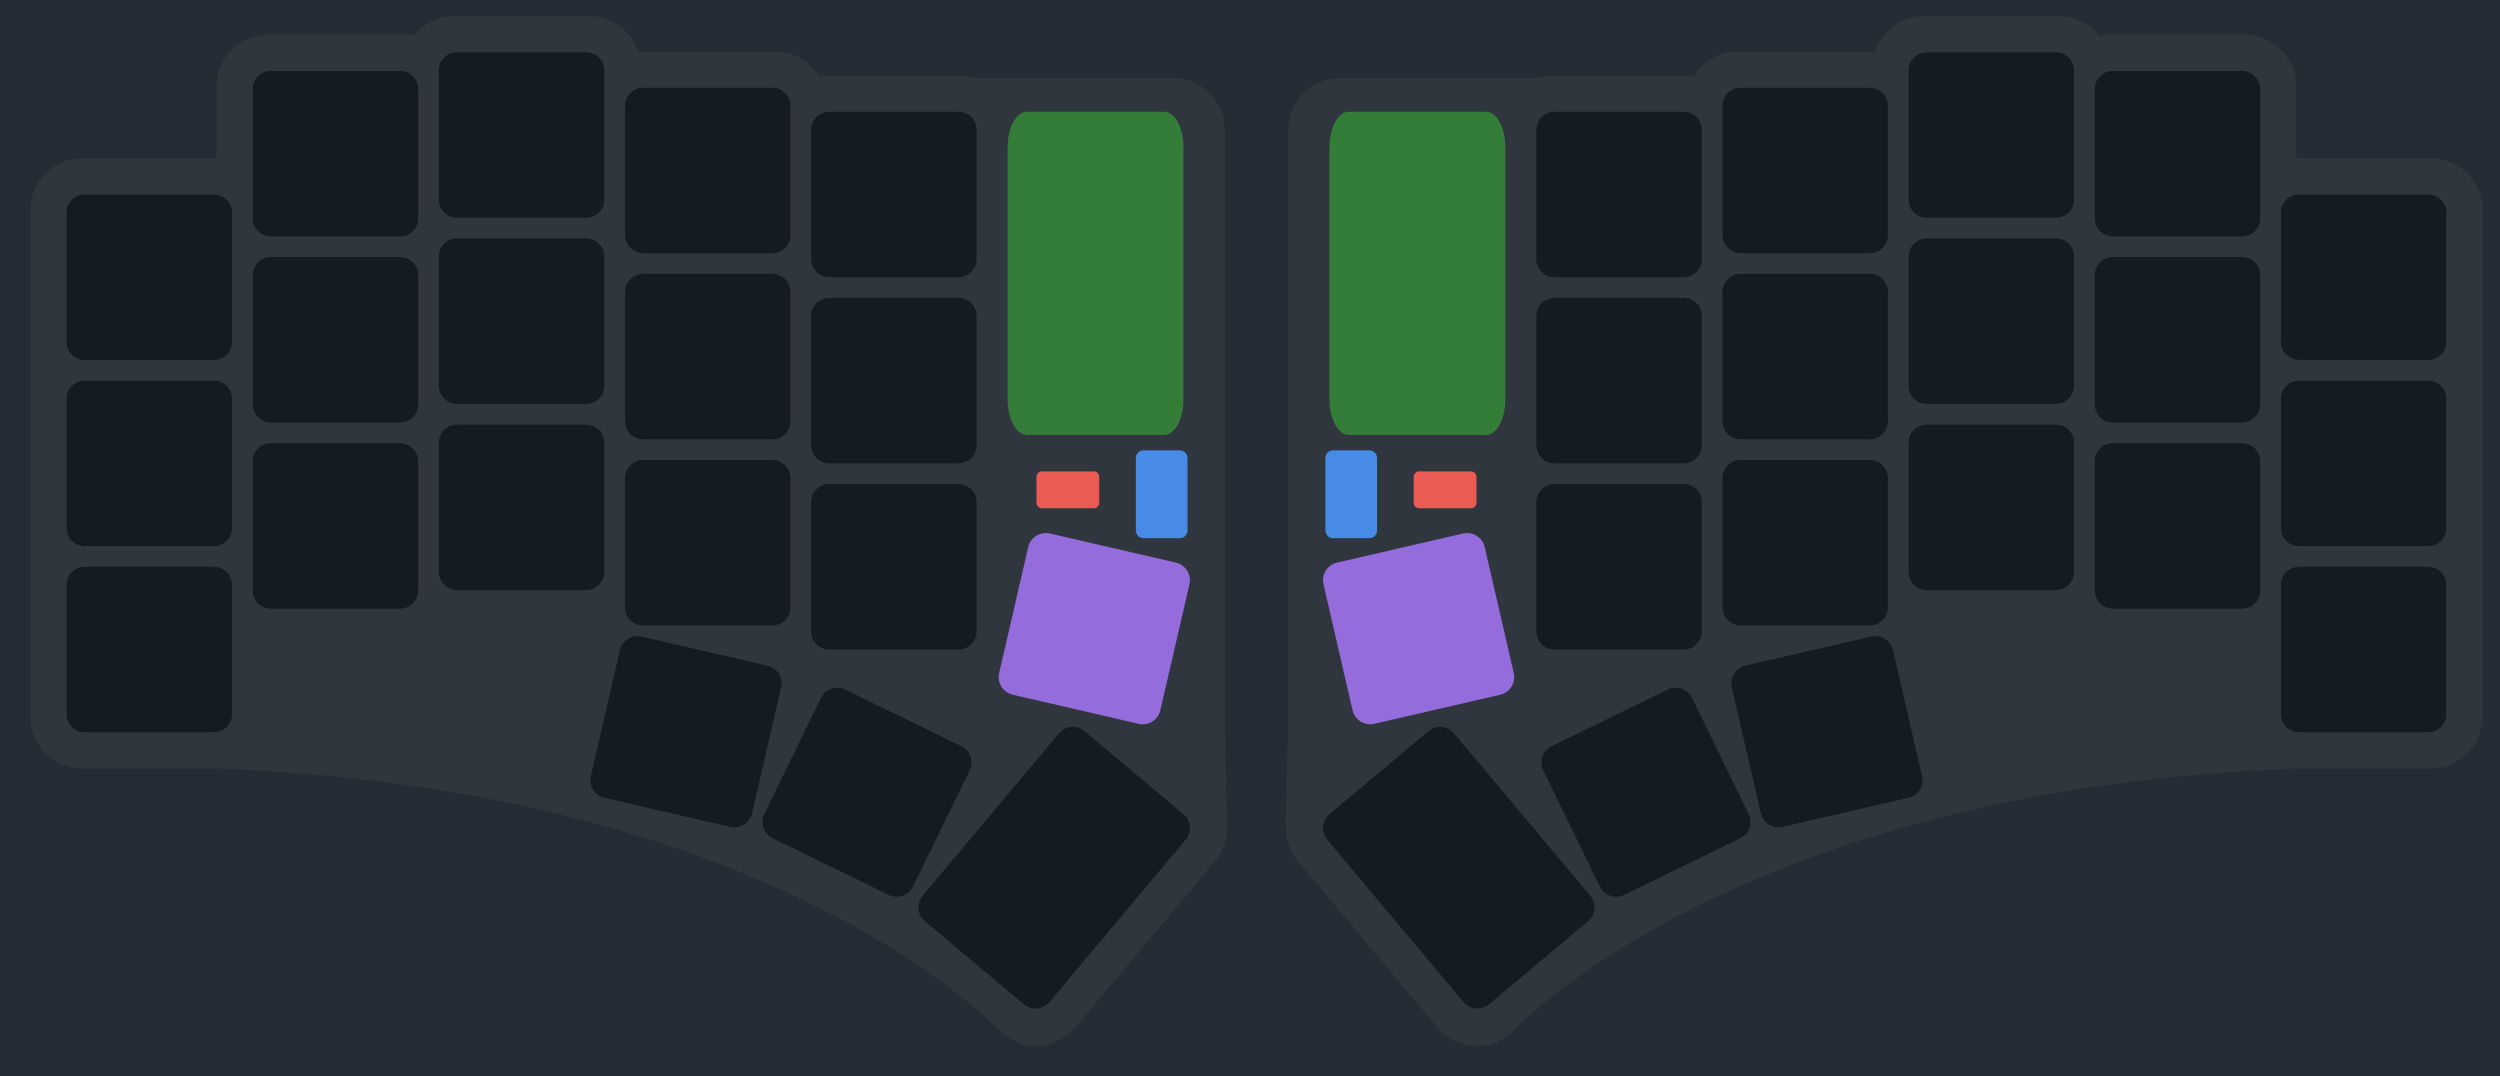
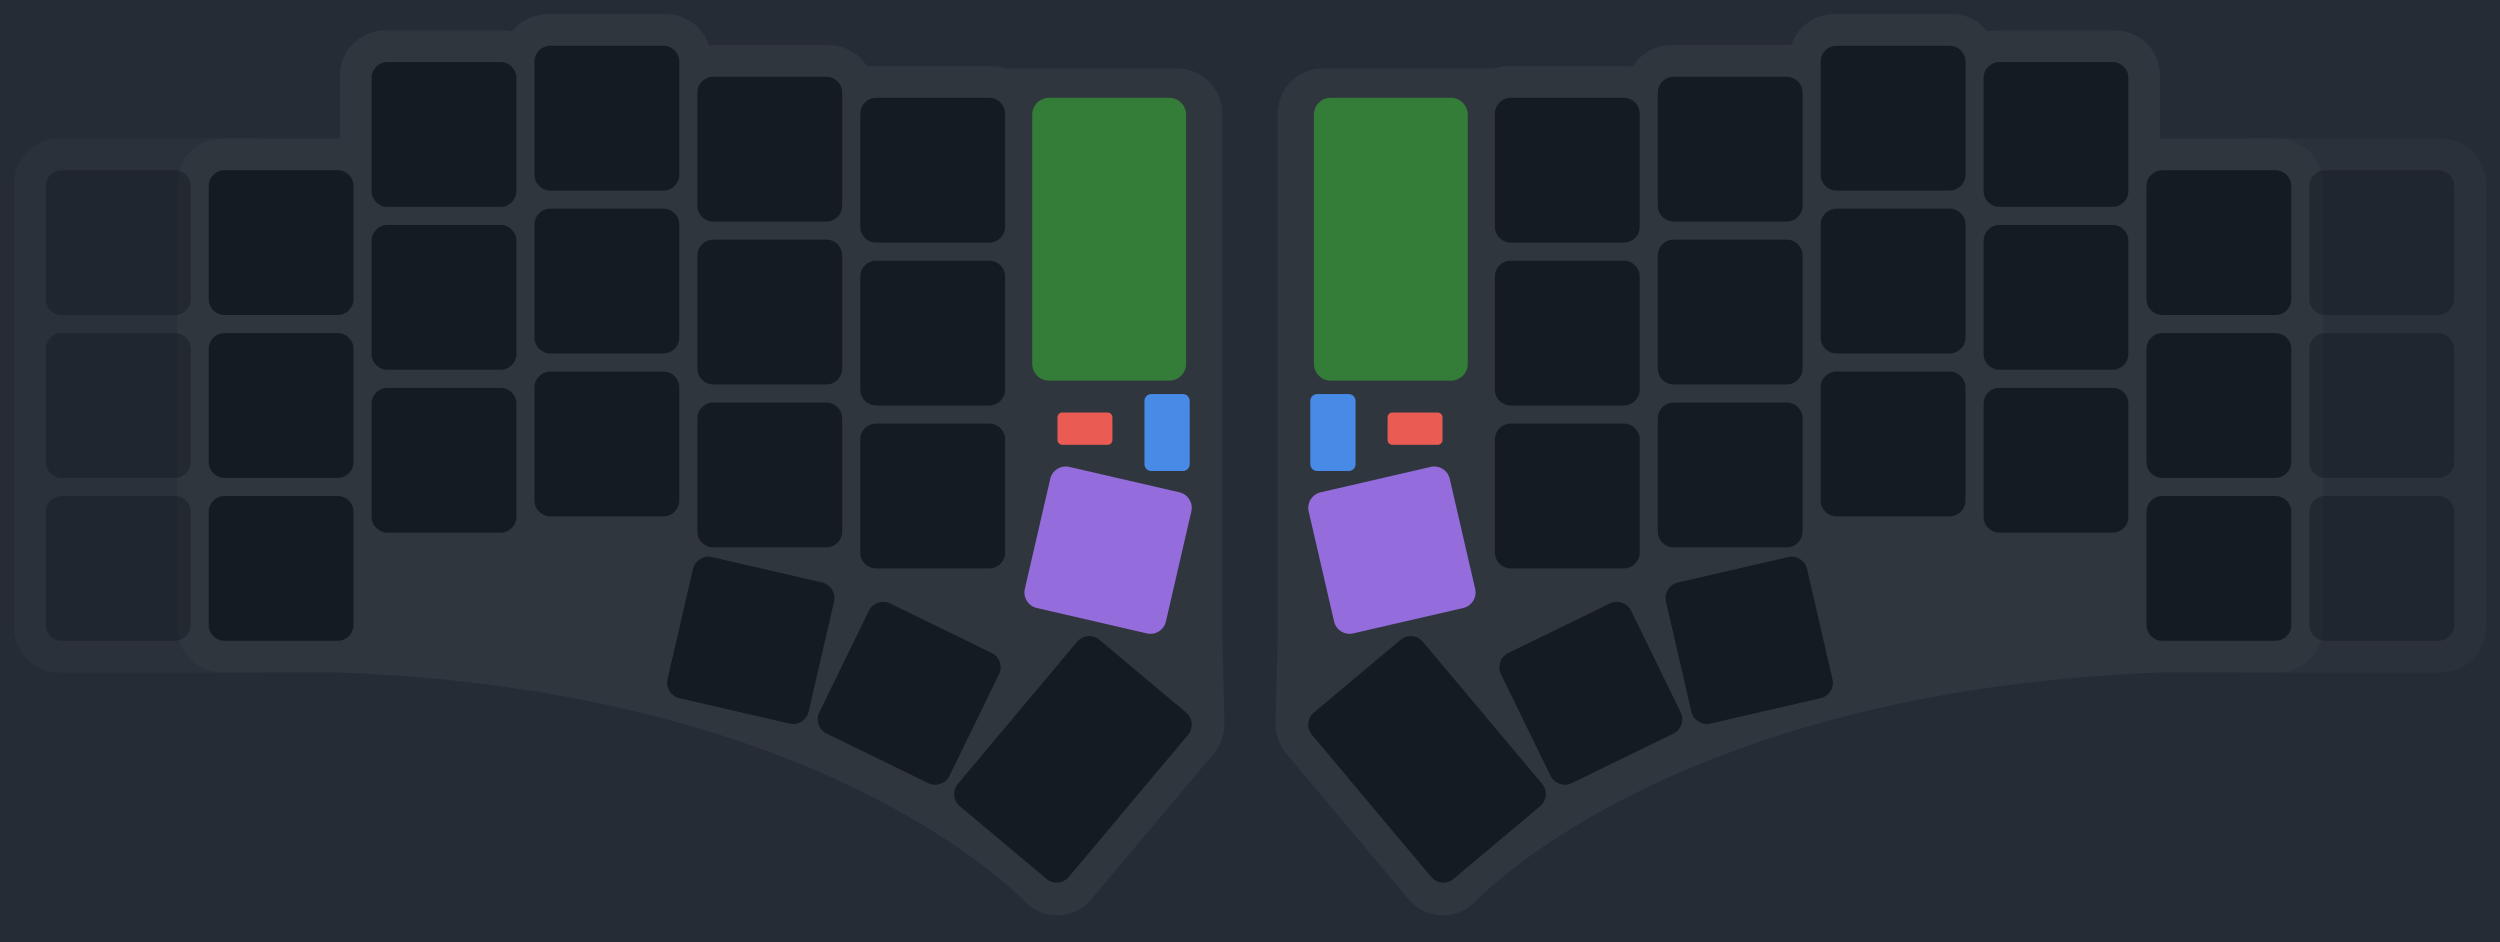
- <svg xmlns="http://www.w3.org/2000/svg" viewBox="95.5 39.5 967 416" width="255.85mm" height="110.07mm" role="img" aria-label="Scoot physical layout" version="1.1" id="svg49">
+ <svg xmlns="http://www.w3.org/2000/svg" viewBox="29 39.5 1105 416" width="292.36mm" height="110.07mm" role="img" aria-label="Scoot physical layout" version="1.1" id="svg49">
  <defs id="defs49" />
  <style id="style1">
  .canvas { fill: #262c36; }
  .cap { stroke: #30363d; stroke-width: 1; }
  .enc { stroke: #30363d; stroke-width: 1; }
  .enc-tread { stroke: rgba(255,255,255,0.35); stroke-width: 2; stroke-linecap: round; }
  .chip rect { stroke: #30363d; stroke-width: 1; }
  .chip text { fill: #fff; font: 600 12.5px system-ui, sans-serif; text-anchor: middle; dominant-baseline: central; }
</style>
-   <rect class="canvas" x="90" y="34" width="983" height="427" id="rect1" />
+   <rect class="canvas" x="24" y="34" width="1115" height="427" id="rect1" />
  <g id="g50-5" transform="translate(154,480)">
    <g id="g24-49" />
    <g id="g25-5" />
    <g id="g26-4" />
    <g id="g27-9" />
    <g id="g28-5" />
    <g id="g29-3" />
    <g id="g30-7" />
    <g id="g31-8" />
    <g id="g32-9" />
    <g id="g33-7" />
    <g id="g34-2" />
    <g id="g35-3" />
    <g id="g36-9" />
    <g id="g37-2" />
    <g id="g38-1" />
    <g id="g39-6" />
    <g id="g40-12" />
    <g id="g41-7" />
    <g transform="rotate(-13,806.4,318.8)" id="g42-11" />
    <g transform="rotate(-26,736.4,342.2)" id="g43-0" />
    <g transform="rotate(-40,664,371.4)" id="g44-6" />
  </g>
  <g id="g28-68-7" transform="translate(-216.5078,408)" />
  <g id="g50-1" transform="translate(87.23175,530.198)">
    <g id="g24-9" />
    <g id="g25-9" />
    <g id="g26-3" />
    <g id="g27-0" />
    <g id="g28-6" />
    <g id="g29-4" />
    <g id="g30-0" />
    <g id="g31-62" />
    <g id="g32-7" />
    <g id="g33-6" />
    <g id="g34-8" />
    <g id="g35-2" />
    <g id="g36-29" />
    <g id="g37-6" />
    <g id="g38-27" />
    <g id="g39-1" />
    <g id="g40-1" />
    <g id="g41-9" />
    <g transform="rotate(-13,806.4,318.8)" id="g42-1" />
    <g transform="rotate(-26,736.4,342.2)" id="g43-9" />
    <g transform="rotate(-40,664,371.4)" id="g44-0" />
  </g>
  <g id="g39-0-5" transform="translate(4.723989,530.198)" />
  <g id="g50-7" transform="translate(-2.178737e-6,447.5649)">
    <g id="g24-7" />
    <g id="g25-4" />
    <g id="g26-1" />
    <g id="g27-8" />
    <g id="g28-3" />
    <g id="g29-8" />
    <g id="g30-21" />
    <g id="g31-5" />
    <g id="g32-1" />
    <g id="g33-8" />
    <g id="g34-0" />
    <g id="g35-4" />
    <g id="g36-2" />
    <g id="g37-8" />
    <g id="g38-28" />
    <g id="g39-7" />
    <g id="g40-40" />
    <g id="g41-2" />
    <g transform="rotate(-13,806.4,318.8)" id="g42-9" />
    <g transform="rotate(-26,736.4,342.2)" id="g43-8" />
    <g transform="rotate(-40,664,371.4)" id="g44-3" />
  </g>
  <g id="g39-0-1" transform="translate(-83.00776,447.5649)" />
  <g id="g24-4" transform="translate(-117.9922,-33.5)" />
  <g id="g25-8" transform="translate(-117.9922,-33.5)" />
  <g id="g26-5" transform="translate(-117.9922,-33.5)" />
  <g id="g27-3" transform="translate(-117.9922,-33.5)" />
  <g id="g28-1" transform="translate(-117.9922,-33.5)" />
  <g id="g29-6" transform="translate(-117.9922,-33.5)" />
  <g id="g30-2" transform="translate(-117.9922,-33.5)" />
  <g id="g31-6" transform="translate(-117.9922,-33.5)" />
  <g id="g32-5" transform="translate(-117.9922,-33.5)" />
  <g id="g33-4" transform="translate(-117.9922,-33.5)" />
  <g id="g34-6" transform="translate(-117.9922,-33.5)" />
  <g id="g35-6" transform="translate(-117.9922,-33.5)" />
  <g id="g36-3" transform="translate(-117.9922,-33.5)" />
  <g id="g37-4" transform="translate(-117.9922,-33.5)" />
  <g id="g38-2" transform="translate(-117.9922,-33.5)" />
  <g id="g39-4" transform="translate(-117.9922,-33.5)" />
  <g id="g40-4" transform="translate(-117.9922,-33.5)" />
  <g id="g41-3" transform="translate(-117.9922,-33.5)" />
  <g transform="rotate(-13,600.391,819.8523)" id="g42-7" />
  <g transform="rotate(-26,604.8517,580.9903)" id="g43-6" />
  <g transform="rotate(-40,558.9836,516.7405)" id="g44-8" />
-   <g id="g5-7" transform="matrix(-1,0,0,1,1163,-0.5004655)">
-     <path id="case-outline-right-1" style="fill:#30363d;fill-opacity:1;stroke:none" d="m 839.75,46.224 c -8.886,0 -16.383,5.738 -19.004,13.725 -0.33,-0.016 -0.662,-0.025 -0.996,-0.025 h -52 c -7.229,0 -13.538,3.799 -17.051,9.516 -0.962,-0.141 -1.947,-0.215 -2.949,-0.215 h -52 c -2.198,0 -4.308,0.351 -6.283,1 h -75.715 c -11.08,0 -20,8.92 -20,20 v 229.266 l -0.91,39.756 c -0.222,4.832 1.307,9.759 4.676,13.774 l 53.995,64.346 c 7.122,8.488 19.688,9.587 28.176,2.465 v -0.002 c 0.22,-0.243 85.586,-94.385 304.061,-102.604 h 0.002 52 c 11.08,0 20,-8.92 20,-20 v -52 -20 -52 -19.998 -52 c 0,-11.08 -8.92,-20 -20,-20 H 983.749 V 73.424 c 0,-11.08 -8.92,-20 -20,-20 h -51.998 c -1.458,0 -2.878,0.156 -4.246,0.449 -3.655,-4.662 -9.344,-7.649 -15.754,-7.649 z" />
-     <g id="g27-1" style="stroke:none" transform="translate(-4.2501,36.22398)">
-       <rect class="cap" x="982" y="79" width="64" height="64" rx="7" fill="#151b23" id="rect27-5" style="stroke:none;stroke-width:1" />
-     </g>
-     <g id="g28-9" style="stroke:none" transform="translate(-4.2501,36.22398)">
-       <rect class="cap" x="982" y="151" width="64" height="64" rx="7" fill="#151b23" id="rect28-7" style="stroke:none;stroke-width:1" />
-     </g>
-     <g id="g29-7" style="stroke:none" transform="translate(-4.2501,36.22398)">
-       <rect class="cap" x="982" y="223" width="64" height="64" rx="7" fill="#151b23" id="rect29-6" style="stroke:none;stroke-width:1" />
-     </g>
-     <g id="g30-73" style="stroke:none" transform="translate(-4.2501,4.223721)">
-       <rect class="cap" x="910" y="63.2" width="64" height="64" rx="7" fill="#151b23" id="rect30-6" style="stroke:none;stroke-width:1" />
-     </g>
-     <g id="g31-56" style="stroke:none" transform="translate(-4.2501,4.223721)">
-       <rect class="cap" x="910" y="135.2" width="64" height="64" rx="7" fill="#151b23" id="rect31-3" style="stroke:none;stroke-width:1" />
-     </g>
-     <g id="g32-94" style="stroke:none" transform="translate(-4.2501,4.223721)">
-       <rect class="cap" x="910" y="207.2" width="64" height="64" rx="7" fill="#151b23" id="rect32-8" style="stroke:none;stroke-width:1" />
-     </g>
-     <g id="g33-1" style="stroke:none" transform="translate(-4.2501,4.223721)">
-       <rect class="cap" x="838" y="56" width="64" height="64" rx="7" fill="#151b23" id="rect33-2" style="stroke:none;stroke-width:1" />
-     </g>
-     <g id="g34-9" style="stroke:none" transform="translate(-4.2501,4.223721)">
-       <rect class="cap" x="838" y="128" width="64" height="64" rx="7" fill="#151b23" id="rect34-3" style="stroke:none;stroke-width:1" />
-     </g>
-     <g id="g35-9" style="stroke:none" transform="translate(-4.2501,4.223721)">
-       <rect class="cap" x="838" y="200" width="64" height="64" rx="7" fill="#151b23" id="rect35-0" style="stroke:none;stroke-width:1" />
-     </g>
-     <g id="g36-8" style="stroke:none" transform="translate(-4.2501,4.223721)">
-       <rect class="cap" x="766" y="69.7" width="64" height="64" rx="7" fill="#151b23" id="rect36-8" style="stroke:none;stroke-width:1" />
-     </g>
-     <g id="g37-5" style="stroke:none" transform="translate(-4.2501,4.223721)">
-       <rect class="cap" x="766" y="141.7" width="64" height="64" rx="7" fill="#151b23" id="rect37-0" style="stroke:none;stroke-width:1" />
-     </g>
-     <g id="g38-9" style="stroke:none" transform="translate(-4.2501,4.223721)">
-       <rect class="cap" x="766" y="213.7" width="64" height="64" rx="7" fill="#151b23" id="rect38-63" style="stroke:none;stroke-width:1" />
-     </g>
-     <g id="g39-8" style="stroke:none" transform="translate(-4.2501,4.223721)">
-       <rect class="cap" x="694" y="79" width="64" height="64" rx="7" fill="#151b23" id="rect39-56" style="stroke:none;stroke-width:1" />
-     </g>
-     <g id="g40-11" style="stroke:none" transform="translate(-4.2501,4.223721)">
-       <rect class="cap" x="694" y="151" width="64" height="64" rx="7" fill="#151b23" id="rect40-5" style="stroke:none;stroke-width:1" />
-     </g>
-     <g id="g41-98" style="stroke:none" transform="translate(-4.2501,4.223721)">
-       <rect class="cap" x="694" y="223" width="64" height="64" rx="7" fill="#151b23" id="rect41-4" style="stroke:none;stroke-width:1" />
-     </g>
-     <g transform="rotate(-13,822.8105,339.5632)" id="g42-8" style="stroke:none">
-       <rect class="cap" x="774.4" y="286.8" width="64" height="64" rx="7" fill="#151b23" id="rect42-1" style="stroke:none;stroke-width:1" />
-     </g>
-     <g transform="rotate(-26,743.4224,353.5165)" id="g43-03" style="stroke:none">
-       <rect class="cap" x="704.4" y="310.2" width="64" height="64" rx="7" fill="#151b23" id="rect43-0" style="stroke:none;stroke-width:1" />
-     </g>
-     <g transform="rotate(-40,667.6772,379.3504)" id="g44-4" style="stroke:none">
-       <rect class="cap" x="632" y="323.4" width="64" height="96" rx="7" fill="#151b23" id="rect44-4" style="stroke:none;stroke-width:1" />
-     </g>
-     <g id="g36-99-5-6-4" transform="matrix(1.0625,0,0,1.953125,-204.1251,-52.90909)" style="fill:#347d39;fill-opacity:1;stroke:none">
-       <rect class="cap" x="766" y="69.7" width="64" height="64" rx="7" fill="#151b23" id="rect36-4-8-3-4" style="fill:#347d39;fill-opacity:1;stroke:none;stroke-width:1" />
-     </g>
-     <g transform="rotate(-13,568.9037,1012.665)" id="g42-76-3-7" style="fill:#946cdc;fill-opacity:1;stroke:none">
-       <rect class="cap" x="774.4" y="286.8" width="64" height="64" rx="7" fill="#151b23" id="rect42-0-8-6" style="fill:#946cdc;fill-opacity:1;stroke:none;stroke-width:1" />
-     </g>
-     <g id="usbc-right-3" style="fill:#478be6;fill-opacity:1;stroke:none" transform="rotate(90,671.9905,276.1631)">
-       <rect x="610" y="320" width="34" height="20" rx="3" id="rect-usbc-right-1" style="fill:#478be6;fill-opacity:1;stroke:none" />
-     </g>
-     <g id="usbc-right-7-7" style="fill:#ea5c53;fill-opacity:1;stroke:none" transform="matrix(-0.7140354,0,0,-0.7140354,1102.152,465.0922)">
-       <rect x="610" y="320" width="34" height="20" rx="3" id="rect-usbc-right-6-5" style="fill:#ea5c53;fill-opacity:1;stroke:none" />
-     </g>
-     <path style="fill:#c69026;fill-opacity:1;stroke:none;stroke-width:13;stroke-linejoin:round;stroke-opacity:0.949;paint-order:markers stroke fill" d="m 602.982,367.747 53.213,82.029" id="path1-9" />
+   <g id="g3">
+     <path id="bk-tab-l" style="opacity:0.5;fill:#30363d;fill-opacity:1;stroke:none" d="M -55.25 100.724 C -44.17 100.724 -35.25 109.644 -35.25 120.724 L -35.25 316.723 C -35.25 327.803 -44.17 336.724 -55.25 336.724 L -107.249 336.724 L -145.002 336.724 L -145.002 100.724 L -107.249 100.724 L -55.25 100.724 z " transform="scale(-1,1)" />
+     <path id="case-outline-right-1" style="fill:#30363d;fill-opacity:1;stroke:none" d="m 323.25,45.724 c 8.886,0 16.383,5.738 19.004,13.725 0.33,-0.016 0.662,-0.025 0.996,-0.025 h 52 c 7.229,0 13.538,3.799 17.051,9.516 0.962,-0.141 1.947,-0.215 2.949,-0.215 h 52 c 2.198,0 4.308,0.351 6.283,1 h 75.715 c 11.08,0 20,8.92 20,20 V 318.99 l 0.91,39.756 c 0.222,4.832 -1.307,9.759 -4.676,13.774 l -53.995,64.346 c -7.122,8.488 -19.688,9.587 -28.176,2.465 v -0.002 C 483.093,439.085 397.728,344.944 179.253,336.724 h -0.002 -52 c -11.08,0 -20,-8.92 -20,-20 V 264.724 244.724 192.723 172.725 120.725 c 0,-11.08 8.92,-20 20,-20 h 52 V 72.923 c 0,-11.08 8.92,-20 20,-20 h 51.998 c 1.458,0 2.878,0.156 4.246,0.449 3.655,-4.662 9.344,-7.649 15.754,-7.649 z" />
+     <rect class="cap" x="-185.25" y="114.724" width="64" height="64" rx="7" fill="#151b23" id="rect27-5" style="stroke:none;stroke-width:1" transform="scale(-1,1)" />
+     <rect class="cap" x="-185.25" y="186.724" width="64" height="64" rx="7" fill="#151b23" id="rect28-7" style="stroke:none;stroke-width:1" transform="scale(-1,1)" />
+     <rect class="cap" x="-185.25" y="258.724" width="64" height="64" rx="7" fill="#151b23" id="rect29-6" style="stroke:none;stroke-width:1" transform="scale(-1,1)" />
+     <rect class="cap" x="-257.25" y="66.923" width="64" height="64" rx="7" fill="#151b23" id="rect30-6" style="stroke:none;stroke-width:1" transform="scale(-1,1)" />
+     <rect class="cap" x="-257.25" y="138.923" width="64" height="64" rx="7" fill="#151b23" id="rect31-3" style="stroke:none;stroke-width:1" transform="scale(-1,1)" />
+     <rect class="cap" x="-257.25" y="210.923" width="64" height="64" rx="7" fill="#151b23" id="rect32-8" style="stroke:none;stroke-width:1" transform="scale(-1,1)" />
+     <rect class="cap" x="-329.25" y="59.723" width="64" height="64" rx="7" fill="#151b23" id="rect33-2" style="stroke:none;stroke-width:1" transform="scale(-1,1)" />
+     <rect class="cap" x="-329.25" y="131.723" width="64" height="64" rx="7" fill="#151b23" id="rect34-3" style="stroke:none;stroke-width:1" transform="scale(-1,1)" />
+     <rect class="cap" x="-329.25" y="203.723" width="64" height="64" rx="7" fill="#151b23" id="rect35-0" style="stroke:none;stroke-width:1" transform="scale(-1,1)" />
+     <rect class="cap" x="-401.25" y="73.423" width="64" height="64" rx="7" fill="#151b23" id="rect36-8" style="stroke:none;stroke-width:1" transform="scale(-1,1)" />
+     <rect class="cap" x="-401.25" y="145.423" width="64" height="64" rx="7" fill="#151b23" id="rect37-0" style="stroke:none;stroke-width:1" transform="scale(-1,1)" />
+     <rect class="cap" x="-401.25" y="217.423" width="64" height="64" rx="7" fill="#151b23" id="rect38-63" style="stroke:none;stroke-width:1" transform="scale(-1,1)" />
+     <rect class="cap" x="-473.25" y="82.723" width="64" height="64" rx="7" fill="#151b23" id="rect39-56" style="stroke:none;stroke-width:1" transform="scale(-1,1)" />
+     <rect class="cap" x="-473.25" y="154.723" width="64" height="64" rx="7" fill="#151b23" id="rect40-5" style="stroke:none;stroke-width:1" transform="scale(-1,1)" />
+     <rect class="cap" x="-473.25" y="226.723" width="64" height="64" rx="7" fill="#151b23" id="rect41-4" style="stroke:none;stroke-width:1" transform="scale(-1,1)" />
+     <rect class="cap" x="-456.153" y="201.083" width="64" height="64" rx="7" fill="#151b23" id="rect42-1" style="stroke:none;stroke-width:1" transform="matrix(-0.9743701,-0.2249511,-0.2249511,0.9743701,0,0)" />
+     <rect class="cap" x="-570.888" y="90.042" width="64" height="64" rx="7" fill="#151b23" id="rect43-0" style="stroke:none;stroke-width:1" transform="matrix(-0.8987941,-0.4383711,-0.4383711,0.8987941,0,0)" />
+     <rect class="cap" x="-658.636" y="-84.122" width="64" height="96" rx="7" fill="#151b23" id="rect44-4" style="stroke:none;stroke-width:1" transform="matrix(-0.7660444,-0.6427876,-0.6427876,0.7660444,0,0)" />
+     <rect class="cap" x="-553.25" y="82.723" width="68" height="125" rx="7.438" fill="#151b23" id="rect36-4-8-3-4" style="fill:#347d39;fill-opacity:1;stroke:none;stroke-width:1.441" transform="scale(-1,1)" />
+     <rect class="cap" x="-601.061" y="126.715" width="64" height="64" rx="7" fill="#151b23" id="rect42-0-8-6" style="fill:#946cdc;fill-opacity:1;stroke:none;stroke-width:1" transform="matrix(-0.9743701,-0.2249511,-0.2249511,0.9743701,0,0)" />
+     <rect x="213.672" y="534.846" width="34" height="20" rx="3" id="rect-usbc-right-1" style="fill:#478be6;fill-opacity:1;stroke:none" transform="matrix(0,1,1,0,0,0)" />
+     <rect x="496.409" y="-236.1" width="24.277" height="14.281" rx="2.142" id="rect-usbc-right-6-5" style="fill:#ea5c53;fill-opacity:1;stroke:none;stroke-width:0.714" transform="scale(1,-1)" />
+     <path style="fill:#c69026;fill-opacity:1;stroke:none;stroke-width:13;stroke-linejoin:round;stroke-opacity:0.949;paint-order:markers stroke fill" d="m 560.018,367.247 -53.213,82.029" id="path1-9" />
+     <rect x="-113.25" y="114.724" width="64" height="64" rx="7" id="bk-k1-l" style="opacity:0.5;fill:#151b23;stroke:none" transform="scale(-1,1)" />
+     <rect x="-113.25" y="186.724" width="64" height="64" rx="7" id="bk-k2-l" style="opacity:0.5;fill:#151b23;stroke:none" transform="scale(-1,1)" />
+     <rect x="-113.25" y="258.724" width="64" height="64" rx="7" id="bk-k3-l" style="opacity:0.5;fill:#151b23;stroke:none" transform="scale(-1,1)" />
  </g>
-   <g id="g5" transform="translate(-5e-5,-0.5004655)">
-     <path id="case-outline-right" style="fill:#30363d;fill-opacity:1;stroke:none" d="m 839.75,46.224 c -8.886,0 -16.383,5.738 -19.004,13.725 -0.33,-0.016 -0.662,-0.025 -0.996,-0.025 h -52 c -7.229,0 -13.538,3.799 -17.051,9.516 -0.962,-0.141 -1.947,-0.215 -2.949,-0.215 h -52 c -2.198,0 -4.308,0.351 -6.283,1 h -75.715 c -11.08,0 -20,8.92 -20,20 v 229.266 l -0.91,39.756 c -0.222,4.832 1.307,9.759 4.676,13.774 l 53.995,64.346 c 7.122,8.488 19.688,9.587 28.176,2.465 v -0.002 c 0.22,-0.243 85.586,-94.385 304.061,-102.604 h 0.002 52 c 11.08,0 20,-8.92 20,-20 v -52 -20 -52 -19.998 -52 c 0,-11.08 -8.92,-20 -20,-20 H 983.749 V 73.424 c 0,-11.08 -8.92,-20 -20,-20 h -51.998 c -1.458,0 -2.878,0.156 -4.246,0.449 -3.655,-4.662 -9.344,-7.649 -15.754,-7.649 z" />
-     <g id="g27" style="stroke:none" transform="translate(-4.2501,36.22398)">
-       <rect class="cap" x="982" y="79" width="64" height="64" rx="7" fill="#151b23" id="rect27" style="stroke:none" />
-     </g>
-     <g id="g28" style="stroke:none" transform="translate(-4.2501,36.22398)">
-       <rect class="cap" x="982" y="151" width="64" height="64" rx="7" fill="#151b23" id="rect28" style="stroke:none" />
-     </g>
-     <g id="g29" style="stroke:none" transform="translate(-4.2501,36.22398)">
-       <rect class="cap" x="982" y="223" width="64" height="64" rx="7" fill="#151b23" id="rect29" style="stroke:none" />
-     </g>
-     <g id="g30" style="stroke:none" transform="translate(-4.2501,4.223721)">
-       <rect class="cap" x="910" y="63.2" width="64" height="64" rx="7" fill="#151b23" id="rect30" style="stroke:none" />
-     </g>
-     <g id="g31" style="stroke:none" transform="translate(-4.2501,4.223721)">
-       <rect class="cap" x="910" y="135.2" width="64" height="64" rx="7" fill="#151b23" id="rect31" style="stroke:none" />
-     </g>
-     <g id="g32" style="stroke:none" transform="translate(-4.2501,4.223721)">
-       <rect class="cap" x="910" y="207.2" width="64" height="64" rx="7" fill="#151b23" id="rect32" style="stroke:none" />
-     </g>
-     <g id="g33" style="stroke:none" transform="translate(-4.2501,4.223721)">
-       <rect class="cap" x="838" y="56" width="64" height="64" rx="7" fill="#151b23" id="rect33" style="stroke:none" />
-     </g>
-     <g id="g34" style="stroke:none" transform="translate(-4.2501,4.223721)">
-       <rect class="cap" x="838" y="128" width="64" height="64" rx="7" fill="#151b23" id="rect34" style="stroke:none" />
-     </g>
-     <g id="g35" style="stroke:none" transform="translate(-4.2501,4.223721)">
-       <rect class="cap" x="838" y="200" width="64" height="64" rx="7" fill="#151b23" id="rect35" style="stroke:none" />
-     </g>
-     <g id="g36" style="stroke:none" transform="translate(-4.2501,4.223721)">
-       <rect class="cap" x="766" y="69.7" width="64" height="64" rx="7" fill="#151b23" id="rect36" style="stroke:none" />
-     </g>
-     <g id="g37" style="stroke:none" transform="translate(-4.2501,4.223721)">
-       <rect class="cap" x="766" y="141.7" width="64" height="64" rx="7" fill="#151b23" id="rect37" style="stroke:none" />
-     </g>
-     <g id="g38" style="stroke:none" transform="translate(-4.2501,4.223721)">
-       <rect class="cap" x="766" y="213.7" width="64" height="64" rx="7" fill="#151b23" id="rect38" style="stroke:none" />
-     </g>
-     <g id="g39" style="stroke:none" transform="translate(-4.2501,4.223721)">
-       <rect class="cap" x="694" y="79" width="64" height="64" rx="7" fill="#151b23" id="rect39" style="stroke:none" />
-     </g>
-     <g id="g40" style="stroke:none" transform="translate(-4.2501,4.223721)">
-       <rect class="cap" x="694" y="151" width="64" height="64" rx="7" fill="#151b23" id="rect40" style="stroke:none" />
-     </g>
-     <g id="g41" style="stroke:none" transform="translate(-4.2501,4.223721)">
-       <rect class="cap" x="694" y="223" width="64" height="64" rx="7" fill="#151b23" id="rect41" style="stroke:none" />
-     </g>
-     <g transform="rotate(-13,822.8105,339.5632)" id="g42" style="stroke:none">
-       <rect class="cap" x="774.4" y="286.8" width="64" height="64" rx="7" fill="#151b23" id="rect42" style="stroke:none" />
-     </g>
-     <g transform="rotate(-26,743.4224,353.5165)" id="g43" style="stroke:none">
-       <rect class="cap" x="704.4" y="310.2" width="64" height="64" rx="7" fill="#151b23" id="rect43" style="stroke:none" />
-     </g>
-     <g transform="rotate(-40,667.6772,379.3504)" id="g44" style="stroke:none">
-       <rect class="cap" x="632" y="323.4" width="64" height="96" rx="7" fill="#151b23" id="rect44" style="stroke:none" />
-     </g>
-     <g id="g36-99-5-6" transform="matrix(1.0625,0,0,1.953125,-204.1251,-52.90909)" style="fill:#347d39;fill-opacity:1;stroke:none">
-       <rect class="cap" x="766" y="69.7" width="64" height="64" rx="7" fill="#151b23" id="rect36-4-8-3" style="fill:#347d39;fill-opacity:1;stroke:none;stroke-width:1" />
-     </g>
-     <g transform="rotate(-13,568.9037,1012.665)" id="g42-76-3" style="fill:#946cdc;fill-opacity:1;stroke:none">
-       <rect class="cap" x="774.4" y="286.8" width="64" height="64" rx="7" fill="#151b23" id="rect42-0-8" style="fill:#946cdc;fill-opacity:1;stroke:none;stroke-width:1" />
-     </g>
-     <g id="usbc-right" style="fill:#478be6;fill-opacity:1;stroke:none" transform="rotate(90,671.9905,276.1631)">
-       <rect x="610" y="320" width="34" height="20" rx="3" id="rect-usbc-right" style="fill:#478be6;fill-opacity:1;stroke:none" />
-     </g>
-     <g id="usbc-right-7" style="fill:#ea5c53;fill-opacity:1;stroke:none" transform="matrix(-0.7140354,0,0,-0.7140354,1102.152,465.0922)">
-       <rect x="610" y="320" width="34" height="20" rx="3" id="rect-usbc-right-6" style="fill:#ea5c53;fill-opacity:1;stroke:none" />
-     </g>
-     <path style="fill:#c69026;fill-opacity:1;stroke:none;stroke-width:13;stroke-linejoin:round;stroke-opacity:0.949;paint-order:markers stroke fill" d="m 602.982,367.747 53.213,82.029" id="path1" />
+   <g id="g2">
+     <path id="bk-tab-r" style="opacity:0.5;fill:#30363d;fill-opacity:1;stroke:none" d="M 1020.516 100.724 L 1020.516 336.724 L 1055.751 336.724 L 1074.516 336.724 L 1107.749 336.724 C 1118.829 336.724 1127.75 327.803 1127.75 316.723 L 1127.75 120.724 C 1127.75 109.644 1118.829 100.724 1107.749 100.724 L 1070.516 100.724 L 1055.672 100.724 L 1020.516 100.724 z " />
+     <path id="case-outline-right" style="fill:#30363d;fill-opacity:1;stroke:none" d="m 839.75,45.724 c -8.886,0 -16.383,5.738 -19.004,13.725 -0.33,-0.016 -0.662,-0.025 -0.996,-0.025 h -52 c -7.229,0 -13.538,3.799 -17.051,9.516 -0.962,-0.141 -1.947,-0.215 -2.949,-0.215 h -52 c -2.198,0 -4.308,0.351 -6.283,1 h -75.715 c -11.08,0 -20,8.92 -20,20 V 318.99 l -0.91,39.756 c -0.222,4.832 1.307,9.759 4.676,13.774 l 53.995,64.346 c 7.122,8.488 19.688,9.587 28.176,2.465 v -0.002 c 0.22,-0.243 85.586,-94.385 304.061,-102.604 h 0.002 52 c 11.08,0 20,-8.92 20,-20 V 264.724 244.724 192.723 172.725 120.725 c 0,-11.08 -8.92,-20 -20,-20 H 983.749 V 72.923 c 0,-11.08 -8.92,-20 -20,-20 h -51.998 c -1.458,0 -2.878,0.156 -4.246,0.449 -3.655,-4.662 -9.344,-7.649 -15.754,-7.649 z" />
+     <rect class="cap" x="977.75" y="114.724" width="64" height="64" rx="7" fill="#151b23" id="rect27" style="stroke:none" />
+     <rect class="cap" x="977.75" y="186.724" width="64" height="64" rx="7" fill="#151b23" id="rect28" style="stroke:none" />
+     <rect class="cap" x="977.75" y="258.724" width="64" height="64" rx="7" fill="#151b23" id="rect29" style="stroke:none" />
+     <rect class="cap" x="905.75" y="66.923" width="64" height="64" rx="7" fill="#151b23" id="rect30" style="stroke:none" />
+     <rect class="cap" x="905.75" y="138.923" width="64" height="64" rx="7" fill="#151b23" id="rect31" style="stroke:none" />
+     <rect class="cap" x="905.75" y="210.923" width="64" height="64" rx="7" fill="#151b23" id="rect32" style="stroke:none" />
+     <rect class="cap" x="833.75" y="59.723" width="64" height="64" rx="7" fill="#151b23" id="rect33" style="stroke:none" />
+     <rect class="cap" x="833.75" y="131.723" width="64" height="64" rx="7" fill="#151b23" id="rect34" style="stroke:none" />
+     <rect class="cap" x="833.75" y="203.723" width="64" height="64" rx="7" fill="#151b23" id="rect35" style="stroke:none" />
+     <rect class="cap" x="761.75" y="73.423" width="64" height="64" rx="7" fill="#151b23" id="rect36" style="stroke:none" />
+     <rect class="cap" x="761.75" y="145.423" width="64" height="64" rx="7" fill="#151b23" id="rect37" style="stroke:none" />
+     <rect class="cap" x="761.75" y="217.423" width="64" height="64" rx="7" fill="#151b23" id="rect38" style="stroke:none" />
+     <rect class="cap" x="689.75" y="82.723" width="64" height="64" rx="7" fill="#151b23" id="rect39" style="stroke:none" />
+     <rect class="cap" x="689.75" y="154.723" width="64" height="64" rx="7" fill="#151b23" id="rect40" style="stroke:none" />
+     <rect class="cap" x="689.75" y="226.723" width="64" height="64" rx="7" fill="#151b23" id="rect41" style="stroke:none" />
+     <rect class="cap" x="677.039" y="462.701" width="64" height="64" rx="7" fill="#151b23" id="rect42" style="stroke:none" transform="rotate(-13)" />
+     <rect class="cap" x="474.409" y="599.867" width="64" height="64" rx="7" fill="#151b23" id="rect43" style="stroke:none" transform="rotate(-26)" />
+     <rect class="cap" x="232.273" y="663.44" width="64" height="96" rx="7" fill="#151b23" id="rect44" style="stroke:none" transform="rotate(-40)" />
+     <rect class="cap" x="609.75" y="82.723" width="68" height="125" rx="7.438" fill="#151b23" id="rect36-4-8-3" style="fill:#347d39;fill-opacity:1;stroke:none;stroke-width:1.441" />
+     <rect class="cap" x="532.132" y="388.333" width="64" height="64" rx="7" fill="#151b23" id="rect42-0-8" style="fill:#946cdc;fill-opacity:1;stroke:none;stroke-width:1" transform="rotate(-13)" />
+     <rect x="213.672" y="-628.154" width="34" height="20" rx="3" id="rect-usbc-right" style="fill:#478be6;fill-opacity:1;stroke:none" transform="rotate(90)" />
+     <rect x="-666.591" y="-236.1" width="24.277" height="14.281" rx="2.142" id="rect-usbc-right-6" style="fill:#ea5c53;fill-opacity:1;stroke:none;stroke-width:0.714" transform="scale(-1)" />
+     <path style="fill:#c69026;fill-opacity:1;stroke:none;stroke-width:13;stroke-linejoin:round;stroke-opacity:0.949;paint-order:markers stroke fill" d="m 602.982,367.247 53.213,82.029" id="path1" />
+     <rect x="1049.75" y="258.724" width="64" height="64" rx="7" id="bk-k3-r" style="opacity:0.5;fill:#151b23;stroke:none" />
+     <rect x="1049.75" y="186.724" width="64" height="64" rx="7" id="bk-k2-r" style="opacity:0.5;fill:#151b23;stroke:none" />
+     <rect x="1049.75" y="114.724" width="64" height="64" rx="7" id="bk-k1-r" style="opacity:0.5;fill:#151b23;stroke:none" />
  </g>
</svg>
